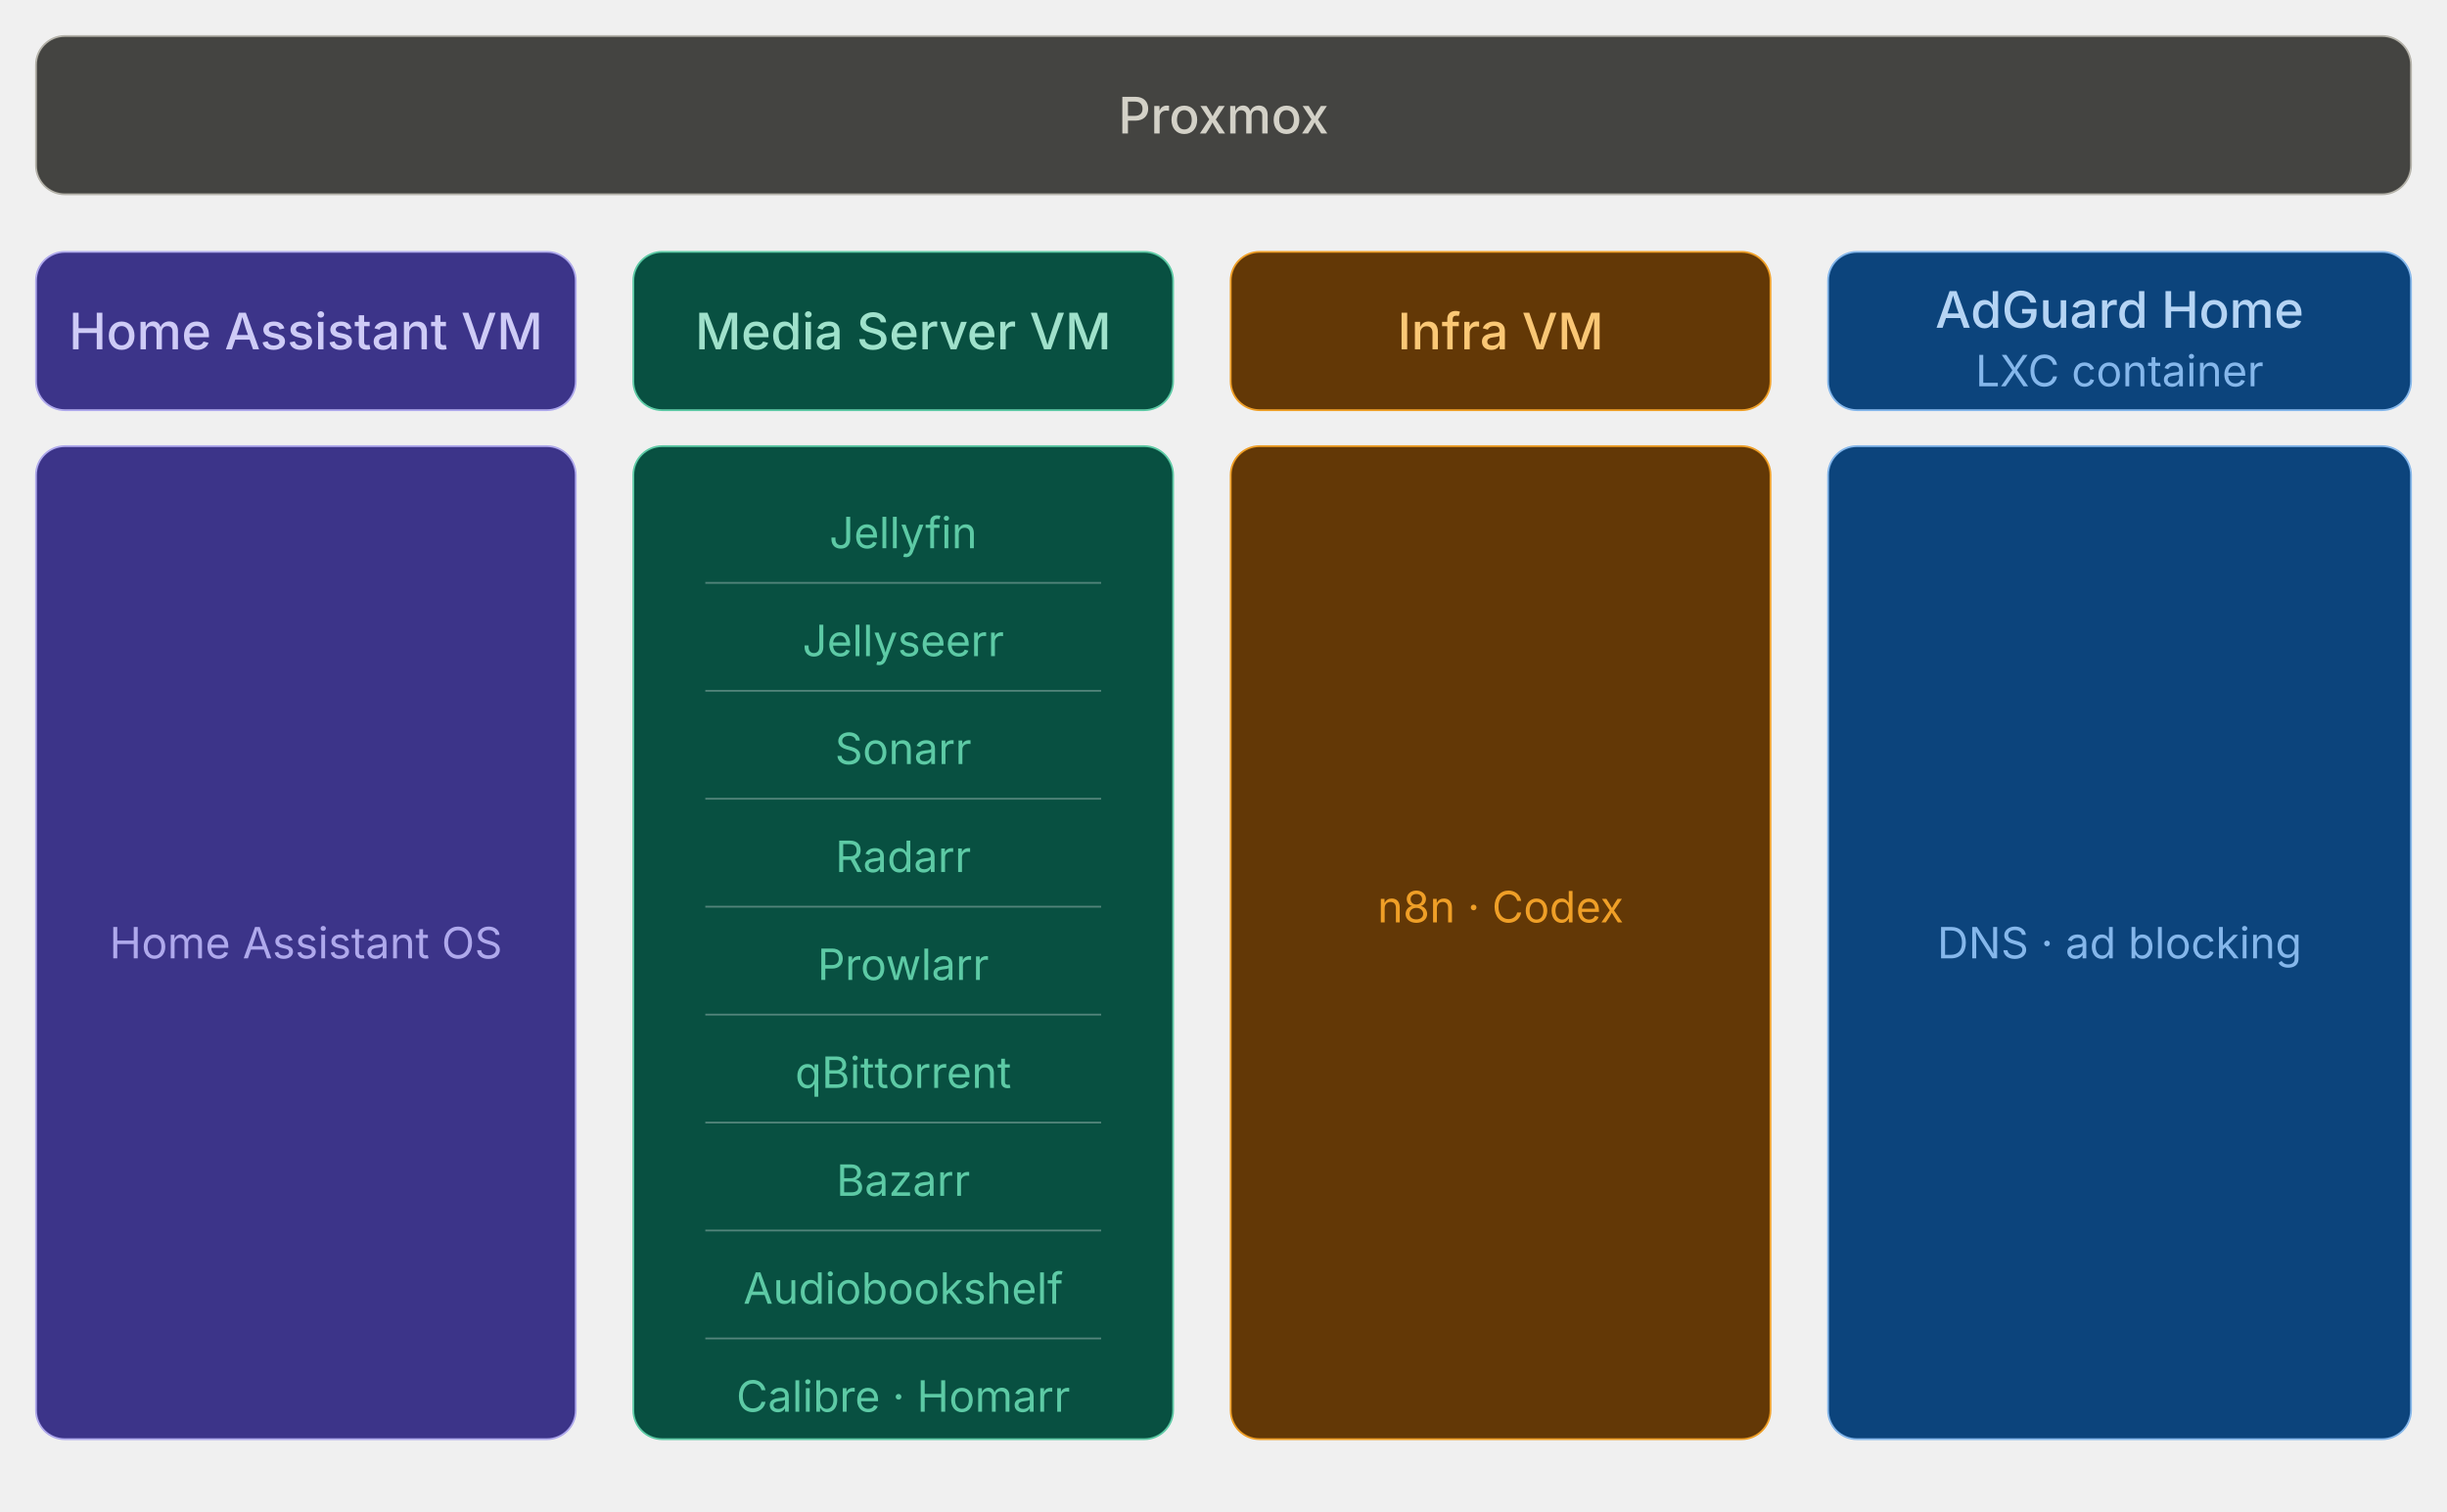
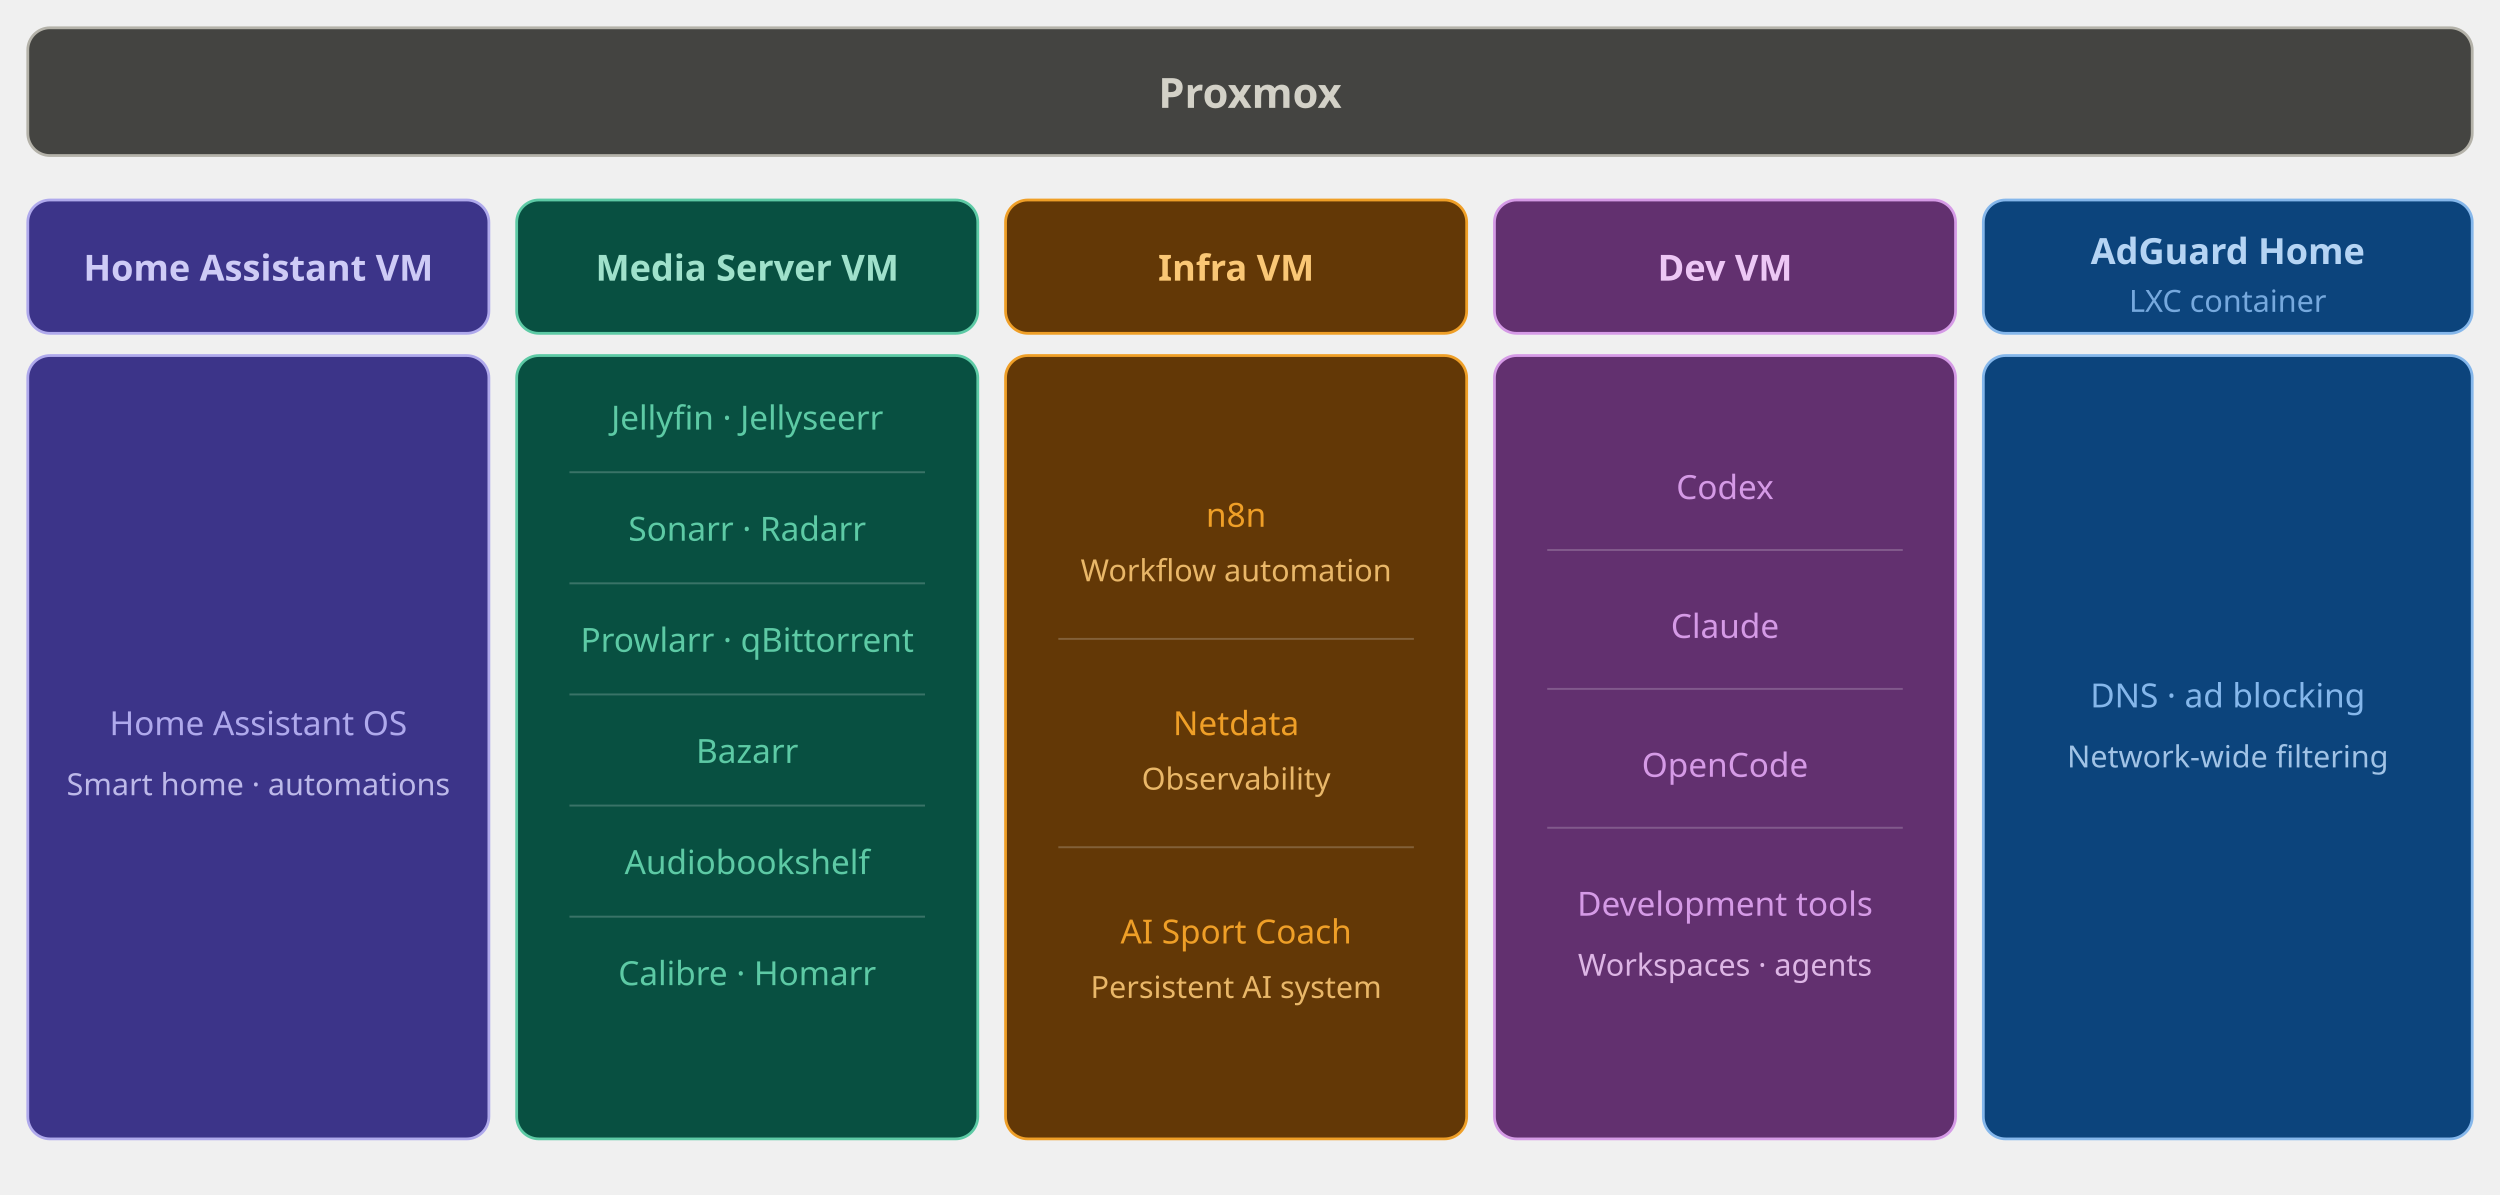
- <svg xmlns="http://www.w3.org/2000/svg" width="100%" viewBox="0 0 680 420" role="img">
-   <g style="fill:rgb(0, 0, 0);stroke:none;color:rgb(255, 255, 255);stroke-width:1px;stroke-linecap:butt;stroke-linejoin:miter;opacity:1;font-family:&quot;Anthropic Sans&quot;, -apple-system, BlinkMacSystemFont, &quot;Segoe UI&quot;, sans-serif;font-size:16px;font-weight:400;text-anchor:start;dominant-baseline:auto">
-     <rect x="10" y="10" width="660" height="44" rx="8" stroke-width="0.5" style="fill:rgb(68, 68, 65);stroke:rgb(180, 178, 169);color:rgb(255, 255, 255);stroke-width:0.5px;stroke-linecap:butt;stroke-linejoin:miter;opacity:1;font-family:&quot;Anthropic Sans&quot;, -apple-system, BlinkMacSystemFont, &quot;Segoe UI&quot;, sans-serif;font-size:16px;font-weight:400;text-anchor:start;dominant-baseline:auto" />
-     <text x="340" y="32" text-anchor="middle" dominant-baseline="central" style="fill:rgb(211, 209, 199);stroke:none;color:rgb(255, 255, 255);stroke-width:1px;stroke-linecap:butt;stroke-linejoin:miter;opacity:1;font-family:&quot;Anthropic Sans&quot;, -apple-system, BlinkMacSystemFont, &quot;Segoe UI&quot;, sans-serif;font-size:14px;font-weight:500;text-anchor:middle;dominant-baseline:central">Proxmox</text>
+ <svg xmlns="http://www.w3.org/2000/svg" width="100%" viewBox="0 0 900 430" role="img">
+   <style>
+     text { font-family: "Segoe UI", -apple-system, BlinkMacSystemFont, sans-serif; text-anchor: middle; dominant-baseline: central; }
+     .host { fill: #444441; stroke: #b4b2a9; }
+     .host-text { fill: #d3d1c7; font-size: 15px; font-weight: 600; }
+     .column-header, .column-body { stroke-width: 1; }
+     .heading { font-size: 13px; font-weight: 600; }
+     .service { font-size: 12px; }
+     .detail { font-size: 11px; opacity: .88; }
+     .divider { stroke: #fff; stroke-width: .7; opacity: .2; }
+   </style>
+   <rect class="host" x="10" y="10" width="880" height="46" rx="8" />
+   <text class="host-text" x="450" y="33">Proxmox</text>
+   <g>
+     <rect class="column-header" x="10" y="72" width="166" height="48" rx="8" fill="#3c3489" stroke="#afa9ec" />
+     <text class="heading" x="93" y="96" fill="#cecbf6">Home Assistant VM</text>
+     <rect class="column-body" x="10" y="128" width="166" height="282" rx="8" fill="#3c3489" stroke="#afa9ec" />
+     <text class="service" x="93" y="260" fill="#afa9ec">Home Assistant OS</text>
+     <text class="detail" x="93" y="282" fill="#cecbf6">Smart home · automations</text>
  </g>
-   <g style="fill:rgb(0, 0, 0);stroke:none;color:rgb(255, 255, 255);stroke-width:1px;stroke-linecap:butt;stroke-linejoin:miter;opacity:1;font-family:&quot;Anthropic Sans&quot;, -apple-system, BlinkMacSystemFont, &quot;Segoe UI&quot;, sans-serif;font-size:16px;font-weight:400;text-anchor:start;dominant-baseline:auto">
-     <rect x="10" y="70" width="150" height="44" rx="8" stroke-width="0.5" style="fill:rgb(60, 52, 137);stroke:rgb(175, 169, 236);color:rgb(255, 255, 255);stroke-width:0.5px;stroke-linecap:butt;stroke-linejoin:miter;opacity:1;font-family:&quot;Anthropic Sans&quot;, -apple-system, BlinkMacSystemFont, &quot;Segoe UI&quot;, sans-serif;font-size:16px;font-weight:400;text-anchor:start;dominant-baseline:auto" />
-     <text x="85" y="92" text-anchor="middle" dominant-baseline="central" style="fill:rgb(206, 203, 246);stroke:none;color:rgb(255, 255, 255);stroke-width:1px;stroke-linecap:butt;stroke-linejoin:miter;opacity:1;font-family:&quot;Anthropic Sans&quot;, -apple-system, BlinkMacSystemFont, &quot;Segoe UI&quot;, sans-serif;font-size:14px;font-weight:500;text-anchor:middle;dominant-baseline:central">Home Assistant VM</text>
+   <g>
+     <rect class="column-header" x="186" y="72" width="166" height="48" rx="8" fill="#085041" stroke="#5dcaa5" />
+     <text class="heading" x="269" y="96" fill="#9fe1cb">Media Server VM</text>
+     <rect class="column-body" x="186" y="128" width="166" height="282" rx="8" fill="#085041" stroke="#5dcaa5" />
+     <text class="service" x="269" y="150" fill="#5dcaa5">Jellyfin · Jellyseerr</text>
+     <line class="divider" x1="205" y1="170" x2="333" y2="170" />
+     <text class="service" x="269" y="190" fill="#5dcaa5">Sonarr · Radarr</text>
+     <line class="divider" x1="205" y1="210" x2="333" y2="210" />
+     <text class="service" x="269" y="230" fill="#5dcaa5">Prowlarr · qBittorrent</text>
+     <line class="divider" x1="205" y1="250" x2="333" y2="250" />
+     <text class="service" x="269" y="270" fill="#5dcaa5">Bazarr</text>
+     <line class="divider" x1="205" y1="290" x2="333" y2="290" />
+     <text class="service" x="269" y="310" fill="#5dcaa5">Audiobookshelf</text>
+     <line class="divider" x1="205" y1="330" x2="333" y2="330" />
+     <text class="service" x="269" y="350" fill="#5dcaa5">Calibre · Homarr</text>
  </g>
-   <g style="fill:rgb(0, 0, 0);stroke:none;color:rgb(255, 255, 255);stroke-width:1px;stroke-linecap:butt;stroke-linejoin:miter;opacity:1;font-family:&quot;Anthropic Sans&quot;, -apple-system, BlinkMacSystemFont, &quot;Segoe UI&quot;, sans-serif;font-size:16px;font-weight:400;text-anchor:start;dominant-baseline:auto">
-     <rect x="10" y="124" width="150" height="276" rx="8" stroke-width="0.5" style="fill:rgb(60, 52, 137);stroke:rgb(175, 169, 236);color:rgb(255, 255, 255);stroke-width:0.5px;stroke-linecap:butt;stroke-linejoin:miter;opacity:1;font-family:&quot;Anthropic Sans&quot;, -apple-system, BlinkMacSystemFont, &quot;Segoe UI&quot;, sans-serif;font-size:16px;font-weight:400;text-anchor:start;dominant-baseline:auto" />
-     <text x="85" y="262" text-anchor="middle" dominant-baseline="central" style="fill:rgb(175, 169, 236);stroke:none;color:rgb(255, 255, 255);stroke-width:1px;stroke-linecap:butt;stroke-linejoin:miter;opacity:1;font-family:&quot;Anthropic Sans&quot;, -apple-system, BlinkMacSystemFont, &quot;Segoe UI&quot;, sans-serif;font-size:12px;font-weight:400;text-anchor:middle;dominant-baseline:central">Home Assistant OS</text>
+   <g>
+     <rect class="column-header" x="362" y="72" width="166" height="48" rx="8" fill="#633806" stroke="#ef9f27" />
+     <text class="heading" x="445" y="96" fill="#fac775">Infra VM</text>
+     <rect class="column-body" x="362" y="128" width="166" height="282" rx="8" fill="#633806" stroke="#ef9f27" />
+     <text class="service" x="445" y="185" fill="#ef9f27">n8n</text>
+     <text class="detail" x="445" y="205" fill="#fac775">Workflow automation</text>
+     <line class="divider" x1="381" y1="230" x2="509" y2="230" />
+     <text class="service" x="445" y="260" fill="#ef9f27">Netdata</text>
+     <text class="detail" x="445" y="280" fill="#fac775">Observability</text>
+     <line class="divider" x1="381" y1="305" x2="509" y2="305" />
+     <text class="service" x="445" y="335" fill="#ef9f27">AI Sport Coach</text>
+     <text class="detail" x="445" y="355" fill="#fac775">Persistent AI system</text>
  </g>
-   <g style="fill:rgb(0, 0, 0);stroke:none;color:rgb(255, 255, 255);stroke-width:1px;stroke-linecap:butt;stroke-linejoin:miter;opacity:1;font-family:&quot;Anthropic Sans&quot;, -apple-system, BlinkMacSystemFont, &quot;Segoe UI&quot;, sans-serif;font-size:16px;font-weight:400;text-anchor:start;dominant-baseline:auto">
-     <rect x="176" y="70" width="150" height="44" rx="8" stroke-width="0.5" style="fill:rgb(8, 80, 65);stroke:rgb(93, 202, 165);color:rgb(255, 255, 255);stroke-width:0.5px;stroke-linecap:butt;stroke-linejoin:miter;opacity:1;font-family:&quot;Anthropic Sans&quot;, -apple-system, BlinkMacSystemFont, &quot;Segoe UI&quot;, sans-serif;font-size:16px;font-weight:400;text-anchor:start;dominant-baseline:auto" />
-     <text x="251" y="92" text-anchor="middle" dominant-baseline="central" style="fill:rgb(159, 225, 203);stroke:none;color:rgb(255, 255, 255);stroke-width:1px;stroke-linecap:butt;stroke-linejoin:miter;opacity:1;font-family:&quot;Anthropic Sans&quot;, -apple-system, BlinkMacSystemFont, &quot;Segoe UI&quot;, sans-serif;font-size:14px;font-weight:500;text-anchor:middle;dominant-baseline:central">Media Server VM</text>
+   <g>
+     <rect class="column-header" x="538" y="72" width="166" height="48" rx="8" fill="#62306f" stroke="#d59ae6" />
+     <text class="heading" x="621" y="96" fill="#edc7f5">Dev VM</text>
+     <rect class="column-body" x="538" y="128" width="166" height="282" rx="8" fill="#62306f" stroke="#d59ae6" />
+     <text class="service" x="621" y="175" fill="#d59ae6">Codex</text>
+     <line class="divider" x1="557" y1="198" x2="685" y2="198" />
+     <text class="service" x="621" y="225" fill="#d59ae6">Claude</text>
+     <line class="divider" x1="557" y1="248" x2="685" y2="248" />
+     <text class="service" x="621" y="275" fill="#d59ae6">OpenCode</text>
+     <line class="divider" x1="557" y1="298" x2="685" y2="298" />
+     <text class="service" x="621" y="325" fill="#d59ae6">Development tools</text>
+     <text class="detail" x="621" y="347" fill="#edc7f5">Workspaces · agents</text>
  </g>
-   <g style="fill:rgb(0, 0, 0);stroke:none;color:rgb(255, 255, 255);stroke-width:1px;stroke-linecap:butt;stroke-linejoin:miter;opacity:1;font-family:&quot;Anthropic Sans&quot;, -apple-system, BlinkMacSystemFont, &quot;Segoe UI&quot;, sans-serif;font-size:16px;font-weight:400;text-anchor:start;dominant-baseline:auto">
-     <rect x="176" y="124" width="150" height="276" rx="8" stroke-width="0.5" style="fill:rgb(8, 80, 65);stroke:rgb(93, 202, 165);color:rgb(255, 255, 255);stroke-width:0.5px;stroke-linecap:butt;stroke-linejoin:miter;opacity:1;font-family:&quot;Anthropic Sans&quot;, -apple-system, BlinkMacSystemFont, &quot;Segoe UI&quot;, sans-serif;font-size:16px;font-weight:400;text-anchor:start;dominant-baseline:auto" />
-     <text x="251" y="148" text-anchor="middle" dominant-baseline="central" style="fill:rgb(93, 202, 165);stroke:none;color:rgb(255, 255, 255);stroke-width:1px;stroke-linecap:butt;stroke-linejoin:miter;opacity:1;font-family:&quot;Anthropic Sans&quot;, -apple-system, BlinkMacSystemFont, &quot;Segoe UI&quot;, sans-serif;font-size:12px;font-weight:400;text-anchor:middle;dominant-baseline:central">Jellyfin</text>
-     <line x1="196" y1="162" x2="306" y2="162" stroke-width="0.5" stroke="currentColor" opacity="0.3" style="fill:rgb(0, 0, 0);stroke:rgb(255, 255, 255);color:rgb(255, 255, 255);stroke-width:0.5px;stroke-linecap:butt;stroke-linejoin:miter;opacity:0.3;font-family:&quot;Anthropic Sans&quot;, -apple-system, BlinkMacSystemFont, &quot;Segoe UI&quot;, sans-serif;font-size:16px;font-weight:400;text-anchor:start;dominant-baseline:auto" />
-     <text x="251" y="178" text-anchor="middle" dominant-baseline="central" style="fill:rgb(93, 202, 165);stroke:none;color:rgb(255, 255, 255);stroke-width:1px;stroke-linecap:butt;stroke-linejoin:miter;opacity:1;font-family:&quot;Anthropic Sans&quot;, -apple-system, BlinkMacSystemFont, &quot;Segoe UI&quot;, sans-serif;font-size:12px;font-weight:400;text-anchor:middle;dominant-baseline:central">Jellyseerr</text>
-     <line x1="196" y1="192" x2="306" y2="192" stroke-width="0.5" stroke="currentColor" opacity="0.3" style="fill:rgb(0, 0, 0);stroke:rgb(255, 255, 255);color:rgb(255, 255, 255);stroke-width:0.5px;stroke-linecap:butt;stroke-linejoin:miter;opacity:0.3;font-family:&quot;Anthropic Sans&quot;, -apple-system, BlinkMacSystemFont, &quot;Segoe UI&quot;, sans-serif;font-size:16px;font-weight:400;text-anchor:start;dominant-baseline:auto" />
-     <text x="251" y="208" text-anchor="middle" dominant-baseline="central" style="fill:rgb(93, 202, 165);stroke:none;color:rgb(255, 255, 255);stroke-width:1px;stroke-linecap:butt;stroke-linejoin:miter;opacity:1;font-family:&quot;Anthropic Sans&quot;, -apple-system, BlinkMacSystemFont, &quot;Segoe UI&quot;, sans-serif;font-size:12px;font-weight:400;text-anchor:middle;dominant-baseline:central">Sonarr</text>
-     <line x1="196" y1="222" x2="306" y2="222" stroke-width="0.5" stroke="currentColor" opacity="0.3" style="fill:rgb(0, 0, 0);stroke:rgb(255, 255, 255);color:rgb(255, 255, 255);stroke-width:0.5px;stroke-linecap:butt;stroke-linejoin:miter;opacity:0.3;font-family:&quot;Anthropic Sans&quot;, -apple-system, BlinkMacSystemFont, &quot;Segoe UI&quot;, sans-serif;font-size:16px;font-weight:400;text-anchor:start;dominant-baseline:auto" />
-     <text x="251" y="238" text-anchor="middle" dominant-baseline="central" style="fill:rgb(93, 202, 165);stroke:none;color:rgb(255, 255, 255);stroke-width:1px;stroke-linecap:butt;stroke-linejoin:miter;opacity:1;font-family:&quot;Anthropic Sans&quot;, -apple-system, BlinkMacSystemFont, &quot;Segoe UI&quot;, sans-serif;font-size:12px;font-weight:400;text-anchor:middle;dominant-baseline:central">Radarr</text>
-     <line x1="196" y1="252" x2="306" y2="252" stroke-width="0.5" stroke="currentColor" opacity="0.3" style="fill:rgb(0, 0, 0);stroke:rgb(255, 255, 255);color:rgb(255, 255, 255);stroke-width:0.5px;stroke-linecap:butt;stroke-linejoin:miter;opacity:0.3;font-family:&quot;Anthropic Sans&quot;, -apple-system, BlinkMacSystemFont, &quot;Segoe UI&quot;, sans-serif;font-size:16px;font-weight:400;text-anchor:start;dominant-baseline:auto" />
-     <text x="251" y="268" text-anchor="middle" dominant-baseline="central" style="fill:rgb(93, 202, 165);stroke:none;color:rgb(255, 255, 255);stroke-width:1px;stroke-linecap:butt;stroke-linejoin:miter;opacity:1;font-family:&quot;Anthropic Sans&quot;, -apple-system, BlinkMacSystemFont, &quot;Segoe UI&quot;, sans-serif;font-size:12px;font-weight:400;text-anchor:middle;dominant-baseline:central">Prowlarr</text>
-     <line x1="196" y1="282" x2="306" y2="282" stroke-width="0.5" stroke="currentColor" opacity="0.3" style="fill:rgb(0, 0, 0);stroke:rgb(255, 255, 255);color:rgb(255, 255, 255);stroke-width:0.5px;stroke-linecap:butt;stroke-linejoin:miter;opacity:0.3;font-family:&quot;Anthropic Sans&quot;, -apple-system, BlinkMacSystemFont, &quot;Segoe UI&quot;, sans-serif;font-size:16px;font-weight:400;text-anchor:start;dominant-baseline:auto" />
-     <text x="251" y="298" text-anchor="middle" dominant-baseline="central" style="fill:rgb(93, 202, 165);stroke:none;color:rgb(255, 255, 255);stroke-width:1px;stroke-linecap:butt;stroke-linejoin:miter;opacity:1;font-family:&quot;Anthropic Sans&quot;, -apple-system, BlinkMacSystemFont, &quot;Segoe UI&quot;, sans-serif;font-size:12px;font-weight:400;text-anchor:middle;dominant-baseline:central">qBittorrent</text>
-     <line x1="196" y1="312" x2="306" y2="312" stroke-width="0.5" stroke="currentColor" opacity="0.3" style="fill:rgb(0, 0, 0);stroke:rgb(255, 255, 255);color:rgb(255, 255, 255);stroke-width:0.5px;stroke-linecap:butt;stroke-linejoin:miter;opacity:0.3;font-family:&quot;Anthropic Sans&quot;, -apple-system, BlinkMacSystemFont, &quot;Segoe UI&quot;, sans-serif;font-size:16px;font-weight:400;text-anchor:start;dominant-baseline:auto" />
-     <text x="251" y="328" text-anchor="middle" dominant-baseline="central" style="fill:rgb(93, 202, 165);stroke:none;color:rgb(255, 255, 255);stroke-width:1px;stroke-linecap:butt;stroke-linejoin:miter;opacity:1;font-family:&quot;Anthropic Sans&quot;, -apple-system, BlinkMacSystemFont, &quot;Segoe UI&quot;, sans-serif;font-size:12px;font-weight:400;text-anchor:middle;dominant-baseline:central">Bazarr</text>
-     <line x1="196" y1="342" x2="306" y2="342" stroke-width="0.5" stroke="currentColor" opacity="0.3" style="fill:rgb(0, 0, 0);stroke:rgb(255, 255, 255);color:rgb(255, 255, 255);stroke-width:0.5px;stroke-linecap:butt;stroke-linejoin:miter;opacity:0.3;font-family:&quot;Anthropic Sans&quot;, -apple-system, BlinkMacSystemFont, &quot;Segoe UI&quot;, sans-serif;font-size:16px;font-weight:400;text-anchor:start;dominant-baseline:auto" />
-     <text x="251" y="358" text-anchor="middle" dominant-baseline="central" style="fill:rgb(93, 202, 165);stroke:none;color:rgb(255, 255, 255);stroke-width:1px;stroke-linecap:butt;stroke-linejoin:miter;opacity:1;font-family:&quot;Anthropic Sans&quot;, -apple-system, BlinkMacSystemFont, &quot;Segoe UI&quot;, sans-serif;font-size:12px;font-weight:400;text-anchor:middle;dominant-baseline:central">Audiobookshelf</text>
-     <line x1="196" y1="372" x2="306" y2="372" stroke-width="0.5" stroke="currentColor" opacity="0.3" style="fill:rgb(0, 0, 0);stroke:rgb(255, 255, 255);color:rgb(255, 255, 255);stroke-width:0.5px;stroke-linecap:butt;stroke-linejoin:miter;opacity:0.3;font-family:&quot;Anthropic Sans&quot;, -apple-system, BlinkMacSystemFont, &quot;Segoe UI&quot;, sans-serif;font-size:16px;font-weight:400;text-anchor:start;dominant-baseline:auto" />
-     <text x="251" y="388" text-anchor="middle" dominant-baseline="central" style="fill:rgb(93, 202, 165);stroke:none;color:rgb(255, 255, 255);stroke-width:1px;stroke-linecap:butt;stroke-linejoin:miter;opacity:1;font-family:&quot;Anthropic Sans&quot;, -apple-system, BlinkMacSystemFont, &quot;Segoe UI&quot;, sans-serif;font-size:12px;font-weight:400;text-anchor:middle;dominant-baseline:central">Calibre · Homarr</text>
-   </g>
-   <g style="fill:rgb(0, 0, 0);stroke:none;color:rgb(255, 255, 255);stroke-width:1px;stroke-linecap:butt;stroke-linejoin:miter;opacity:1;font-family:&quot;Anthropic Sans&quot;, -apple-system, BlinkMacSystemFont, &quot;Segoe UI&quot;, sans-serif;font-size:16px;font-weight:400;text-anchor:start;dominant-baseline:auto">
-     <rect x="342" y="70" width="150" height="44" rx="8" stroke-width="0.5" style="fill:rgb(99, 56, 6);stroke:rgb(239, 159, 39);color:rgb(255, 255, 255);stroke-width:0.5px;stroke-linecap:butt;stroke-linejoin:miter;opacity:1;font-family:&quot;Anthropic Sans&quot;, -apple-system, BlinkMacSystemFont, &quot;Segoe UI&quot;, sans-serif;font-size:16px;font-weight:400;text-anchor:start;dominant-baseline:auto" />
-     <text x="417" y="92" text-anchor="middle" dominant-baseline="central" style="fill:rgb(250, 199, 117);stroke:none;color:rgb(255, 255, 255);stroke-width:1px;stroke-linecap:butt;stroke-linejoin:miter;opacity:1;font-family:&quot;Anthropic Sans&quot;, -apple-system, BlinkMacSystemFont, &quot;Segoe UI&quot;, sans-serif;font-size:14px;font-weight:500;text-anchor:middle;dominant-baseline:central">Infra VM</text>
-   </g>
-   <g style="fill:rgb(0, 0, 0);stroke:none;color:rgb(255, 255, 255);stroke-width:1px;stroke-linecap:butt;stroke-linejoin:miter;opacity:1;font-family:&quot;Anthropic Sans&quot;, -apple-system, BlinkMacSystemFont, &quot;Segoe UI&quot;, sans-serif;font-size:16px;font-weight:400;text-anchor:start;dominant-baseline:auto">
-     <rect x="342" y="124" width="150" height="276" rx="8" stroke-width="0.5" style="fill:rgb(99, 56, 6);stroke:rgb(239, 159, 39);color:rgb(255, 255, 255);stroke-width:0.5px;stroke-linecap:butt;stroke-linejoin:miter;opacity:1;font-family:&quot;Anthropic Sans&quot;, -apple-system, BlinkMacSystemFont, &quot;Segoe UI&quot;, sans-serif;font-size:16px;font-weight:400;text-anchor:start;dominant-baseline:auto" />
-     <text x="417" y="252" text-anchor="middle" dominant-baseline="central" style="fill:rgb(239, 159, 39);stroke:none;color:rgb(255, 255, 255);stroke-width:1px;stroke-linecap:butt;stroke-linejoin:miter;opacity:1;font-family:&quot;Anthropic Sans&quot;, -apple-system, BlinkMacSystemFont, &quot;Segoe UI&quot;, sans-serif;font-size:12px;font-weight:400;text-anchor:middle;dominant-baseline:central">n8n · Codex</text>
-   </g>
-   <g style="fill:rgb(0, 0, 0);stroke:none;color:rgb(255, 255, 255);stroke-width:1px;stroke-linecap:butt;stroke-linejoin:miter;opacity:1;font-family:&quot;Anthropic Sans&quot;, -apple-system, BlinkMacSystemFont, &quot;Segoe UI&quot;, sans-serif;font-size:16px;font-weight:400;text-anchor:start;dominant-baseline:auto">
-     <rect x="508" y="70" width="162" height="44" rx="8" stroke-width="0.5" style="fill:rgb(12, 68, 124);stroke:rgb(133, 183, 235);color:rgb(255, 255, 255);stroke-width:0.5px;stroke-linecap:butt;stroke-linejoin:miter;opacity:1;font-family:&quot;Anthropic Sans&quot;, -apple-system, BlinkMacSystemFont, &quot;Segoe UI&quot;, sans-serif;font-size:16px;font-weight:400;text-anchor:start;dominant-baseline:auto" />
-     <text x="589" y="86" text-anchor="middle" dominant-baseline="central" style="fill:rgb(181, 212, 244);stroke:none;color:rgb(255, 255, 255);stroke-width:1px;stroke-linecap:butt;stroke-linejoin:miter;opacity:1;font-family:&quot;Anthropic Sans&quot;, -apple-system, BlinkMacSystemFont, &quot;Segoe UI&quot;, sans-serif;font-size:14px;font-weight:500;text-anchor:middle;dominant-baseline:central">AdGuard Home</text>
-     <text x="589" y="103" text-anchor="middle" dominant-baseline="central" style="fill:rgb(133, 183, 235);stroke:none;color:rgb(255, 255, 255);stroke-width:1px;stroke-linecap:butt;stroke-linejoin:miter;opacity:1;font-family:&quot;Anthropic Sans&quot;, -apple-system, BlinkMacSystemFont, &quot;Segoe UI&quot;, sans-serif;font-size:12px;font-weight:400;text-anchor:middle;dominant-baseline:central">LXC container</text>
-   </g>
-   <g style="fill:rgb(0, 0, 0);stroke:none;color:rgb(255, 255, 255);stroke-width:1px;stroke-linecap:butt;stroke-linejoin:miter;opacity:1;font-family:&quot;Anthropic Sans&quot;, -apple-system, BlinkMacSystemFont, &quot;Segoe UI&quot;, sans-serif;font-size:16px;font-weight:400;text-anchor:start;dominant-baseline:auto">
-     <rect x="508" y="124" width="162" height="276" rx="8" stroke-width="0.5" style="fill:rgb(12, 68, 124);stroke:rgb(133, 183, 235);color:rgb(255, 255, 255);stroke-width:0.5px;stroke-linecap:butt;stroke-linejoin:miter;opacity:1;font-family:&quot;Anthropic Sans&quot;, -apple-system, BlinkMacSystemFont, &quot;Segoe UI&quot;, sans-serif;font-size:16px;font-weight:400;text-anchor:start;dominant-baseline:auto" />
-     <text x="589" y="262" text-anchor="middle" dominant-baseline="central" style="fill:rgb(133, 183, 235);stroke:none;color:rgb(255, 255, 255);stroke-width:1px;stroke-linecap:butt;stroke-linejoin:miter;opacity:1;font-family:&quot;Anthropic Sans&quot;, -apple-system, BlinkMacSystemFont, &quot;Segoe UI&quot;, sans-serif;font-size:12px;font-weight:400;text-anchor:middle;dominant-baseline:central">DNS · ad blocking</text>
+   <g>
+     <rect class="column-header" x="714" y="72" width="176" height="48" rx="8" fill="#0c447c" stroke="#85b7eb" />
+     <text class="heading" x="802" y="90" fill="#b5d4f4">AdGuard Home</text>
+     <text class="detail" x="802" y="108" fill="#85b7eb">LXC container</text>
+     <rect class="column-body" x="714" y="128" width="176" height="282" rx="8" fill="#0c447c" stroke="#85b7eb" />
+     <text class="service" x="802" y="250" fill="#85b7eb">DNS · ad blocking</text>
+     <text class="detail" x="802" y="272" fill="#b5d4f4">Network-wide filtering</text>
  </g>
</svg>
